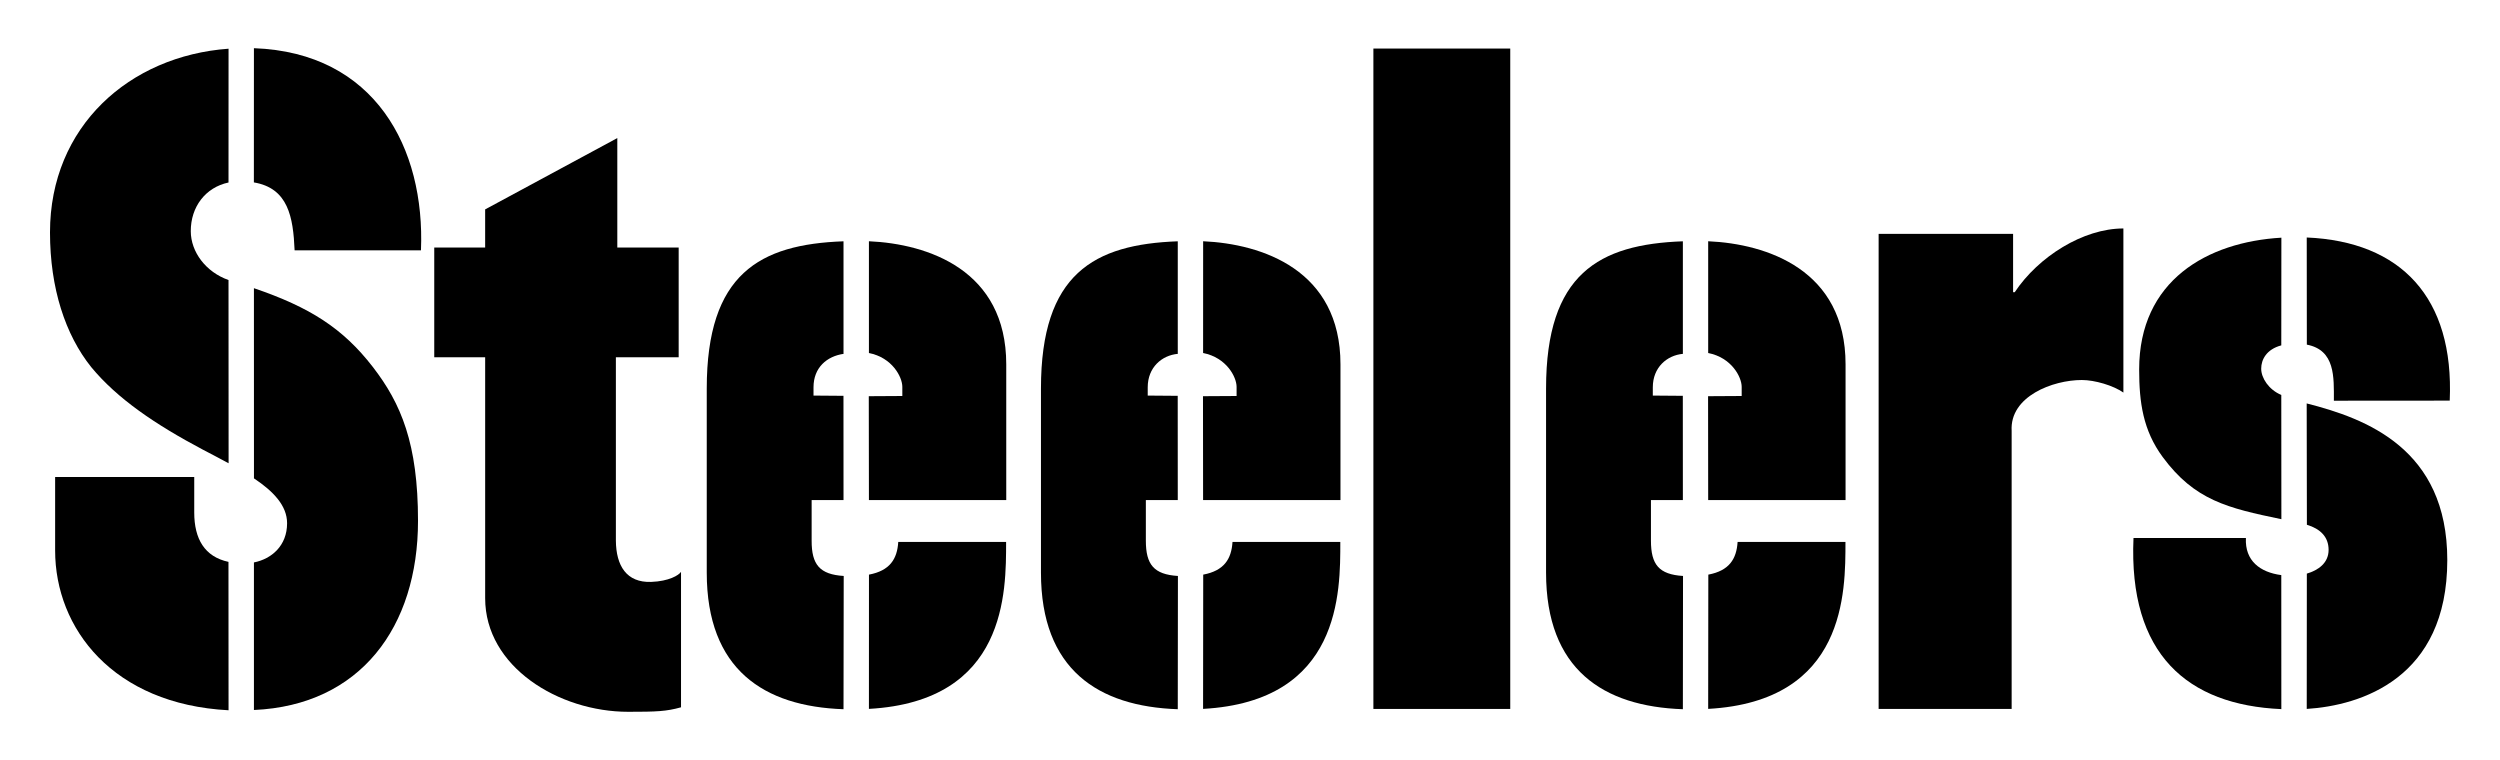
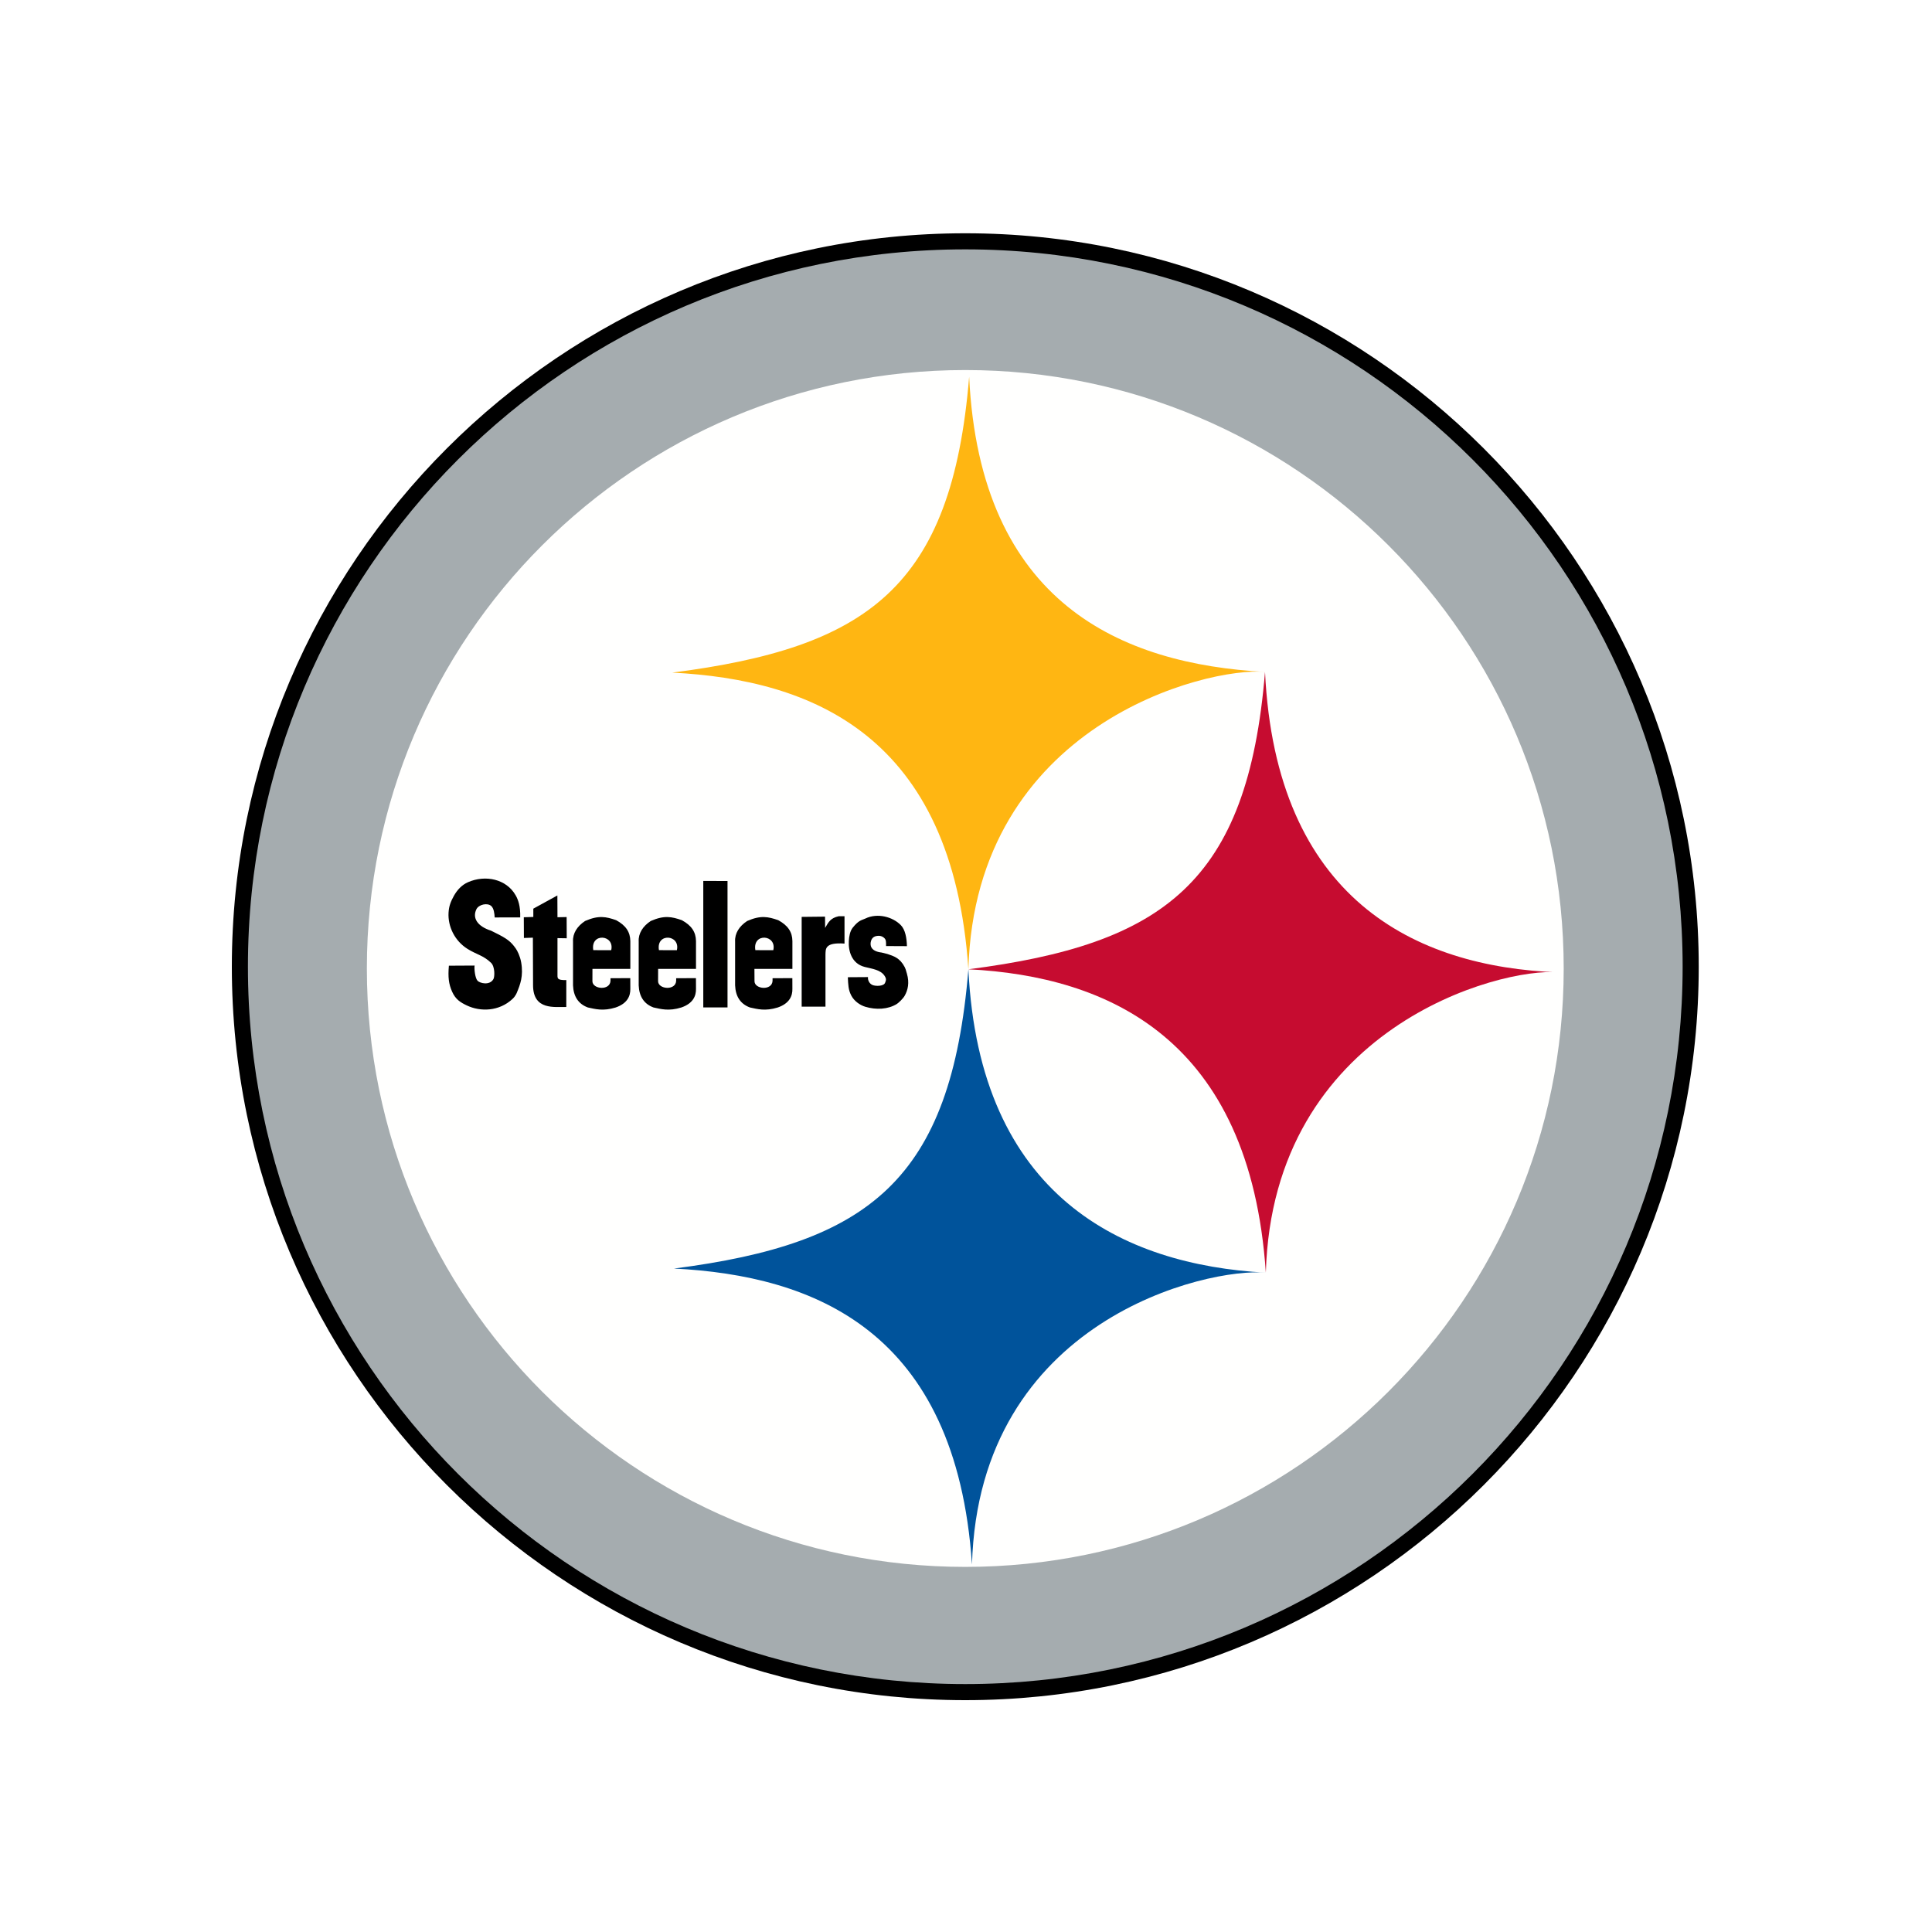
- <svg xmlns="http://www.w3.org/2000/svg" version="1.1" id="Layer_1" x="0px" y="0px" width="250px" height="76px" viewBox="0 0 250 76" style="enable-background:new 0 0 250 76;" xml:space="preserve">
-   <g>
-     <path d="M230.674,23.749c9.396,0.4,14.755,5.978,14.299,16.313l-11.586,0.009c0.005-2.358,0.145-5.057-2.703-5.608L230.674,23.749z   " />
-     <path d="M230.684,57.361c1.136-0.331,2.176-1.06,2.176-2.373c0-1.309-0.839-2.109-2.171-2.512l-0.02-12.133   c5.92,1.506,14.06,4.516,14.06,15.661c0,11.85-8.647,14.543-14.055,14.889L230.684,57.361z" />
-     <path d="M228.134,70.912c-9.386-0.412-15.297-5.474-14.784-17.112h11.241c-0.115,2.281,1.419,3.432,3.538,3.71L228.134,70.912z" />
-     <path d="M228.138,51.92c-5.383-1.116-8.666-1.884-11.868-6.217c-1.966-2.675-2.354-5.45-2.354-8.758   c0-8.887,6.797-12.746,14.222-13.177l-0.009,10.769c-1.472,0.393-2.009,1.412-2.009,2.332c0,0.93,0.753,2.1,2.009,2.626   L228.138,51.92z" />
-     <path d="M43.425,35.728V24.753h5.09V20.94l13.216-7.133v10.946h6.136v10.975h-6.279v18.331c0.019,2.525,1.069,4.218,3.528,4.132   c1.769-0.063,2.771-0.666,2.986-1.007V70.73c-1.476,0.412-2.454,0.45-5.277,0.45c-6.946,0-14.309-4.496-14.309-11.36V35.728H43.425   z" />
-     <rect x="137.339" y="4.855" width="13.686" height="66.039" />
-     <path d="M201.309,23.389v5.832h0.163c2.373-3.564,6.846-6.375,10.867-6.375v16.411c-1.007-0.709-2.862-1.256-4.156-1.256   c-2.896,0-7.224,1.63-7.018,5.091v27.803h-13.302V23.389H201.309z" />
-     <path d="M25.392,4.819c12.108,0.434,17.127,9.98,16.705,20.214H29.461c-0.144-3.327-0.637-6.215-4.074-6.792L25.392,4.819z" />
-     <path d="M25.392,56.244c1.764-0.35,3.317-1.668,3.317-3.921c0-1.765-1.38-3.197-3.313-4.487l-0.004-19.018   c5.584,1.906,8.882,3.991,11.888,7.874c2.828,3.657,4.521,7.675,4.521,15.387c0,10.623-5.771,18.45-16.408,18.921V56.244z" />
-     <path d="M22.855,71.027C11.303,70.419,5.513,62.854,5.513,55.046v-7.344h13.911v3.552c0,2.627,1.031,4.42,3.423,4.933   L22.855,71.027z" />
-     <path d="M22.86,46.326c-0.848-0.46-1.74-0.925-2.603-1.376c-4.707-2.497-8.522-5.071-11.135-8.24C6.539,33.487,5,28.837,5,23.241   C5,12.635,12.947,5.591,22.855,4.87L22.851,18.25c-2.306,0.489-3.782,2.44-3.773,4.873c0.005,2.078,1.51,4.084,3.773,4.88   L22.86,46.326z" />
-     <path d="M86.892,70.889c13.811-0.763,13.714-11.726,13.719-16.696H89.826c-0.105,1.721-0.848,2.876-2.929,3.27L86.892,70.889z" />
-     <path d="M86.892,35.301c2.33,0.456,3.341,2.401,3.341,3.384v0.915l-3.355,0.02l0.014,10.388h13.733V36.433   c0-9.441-7.842-12.046-13.733-12.308v11.181" />
-     <path d="M84.375,35.383c-1.673,0.235-3.024,1.361-3.024,3.346v0.829l2.996,0.024l0.005,10.426h-3.188v4.06   c-0.005,2.397,0.8,3.375,3.207,3.528l-0.02,13.326c-7.952-0.273-13.676-3.959-13.676-13.661V38.853   c0-11.483,5.292-14.418,13.676-14.723v11.277" />
-     <path d="M120.308,70.889c13.82-0.763,13.723-11.726,13.723-16.696h-10.78c-0.11,1.721-0.848,2.876-2.929,3.27L120.308,70.889z" />
-     <path d="M120.313,35.301c2.334,0.456,3.346,2.401,3.346,3.384v0.915l-3.36,0.02l0.01,10.388h13.738V36.433   c0-9.441-7.842-12.046-13.733-12.308l-0.004,11.181" />
-     <path d="M117.796,35.383c-1.62,0.144-3.024,1.361-3.024,3.346v0.829l3,0.024l0.005,10.426h-3.192v4.06   c0,2.397,0.8,3.375,3.207,3.528l-0.015,13.326c-7.957-0.273-13.681-3.959-13.681-13.661V38.853   c0-11.483,5.297-14.418,13.681-14.723v11.277" />
-     <path d="M170.817,70.889c13.819-0.763,13.724-11.726,13.729-16.696h-10.785c-0.11,1.721-0.849,2.876-2.929,3.27L170.817,70.889z" />
-     <path d="M170.817,35.301c2.339,0.456,3.351,2.401,3.351,3.384v0.915l-3.36,0.02l0.01,10.388h13.738V36.433   c0-9.441-7.843-12.046-13.738-12.308v11.181" />
-     <path d="M168.306,35.383c-1.62,0.144-3.025,1.361-3.025,3.346v0.829l3.001,0.024l0.005,10.426h-3.192v4.06   c0,2.397,0.801,3.375,3.207,3.528l-0.015,13.326c-7.952-0.273-13.681-3.959-13.681-13.661V38.853   c0-11.483,5.297-14.418,13.681-14.723v11.277" />
+ <svg xmlns="http://www.w3.org/2000/svg" width="500" height="500" viewBox="0 0 500 500">
+   <g fill="none">
+     <path d="M0 0h500v500h-500z" />
+     <path fill="#000" d="M60 250.184c0 104.667 85.15 189.816 189.816 189.816 104.662 0 189.816-85.15 189.816-189.816 0-104.662-85.154-189.812-189.816-189.812-104.667 0-189.816 85.15-189.816 189.812" />
+     <path fill="#A5ACAF" d="M249.816 435.837c102.527 0 185.649-83.122 185.649-185.653 0-102.527-83.122-185.649-185.649-185.649-102.532 0-185.653 83.122-185.653 185.649 0 102.532 83.122 185.653 185.653 185.653" />
+     <path fill="#FFFFFE" d="M249.816 405.51c85.53 0 154.869-69.339 154.869-154.869s-69.339-154.873-154.869-154.873c-85.534 0-154.873 69.344-154.873 154.873 0 85.53 69.339 154.869 154.873 154.869" />
+     <path fill="#FFB612" d="M250.619 250.85c1.789-63.434 61.709-78.327 76.764-76.961-37.112-2.015-73.737-17.698-76.568-76.384-4.47 54.575-26.369 70.091-76.837 76.568 36.049 1.827 72.537 16.092 76.64 76.777" />
+     <path fill="#C60C30" d="M327.597 329.364c1.789-63.434 60.655-79.087 75.714-77.721-37.236-1.375-73.101-19.073-75.927-77.755-4.47 54.579-26.297 70.484-76.764 76.961 36.049 1.827 72.87 17.83 76.978 78.515" />
+     <path fill="#00539B" d="M251.55 404.865c1.785-63.443 60.988-76.867 76.047-75.5-37.112-2.02-74.147-19.824-76.978-78.515-4.47 54.579-25.72 70.975-76.184 77.447 36.044 1.836 73.007 15.887 77.114 76.568" />
+     <path fill="#000" d="M207.47 237.289l6.046-.064.026 2.916c.909-1.601 1.456-2.558 3.514-3.019h1.503v7.075c-5.205-.367-4.859 1.456-4.927 2.856v13.462h-6.161v-23.227zm27.24 7.574l-5.397-.026c0-.559.013-1.05-.09-1.477-.149-.598-.948-1.166-1.759-1.174-.956 0-1.695.307-2.015 1.234-.384 1.119-.205 2.767 2.707 3.096l1.482.367c1.652.555 3.249 1.016 4.492 3.386.209.406.243.538.576 1.699.704 2.408.239 4.244-.547 5.679-.478.858-1.652 1.926-2.071 2.186-2.284 1.409-5.367 1.558-8.168.709-1.375-.418-2.873-1.469-3.616-2.912-.769-1.49-.786-2.711-.884-4.727l5.218-.034c-.107.816.397 1.759 1.204 2.067.816.32 2.852.333 3.211-.581.252-.645.414-.995-.145-1.836-1.02-1.541-3.202-1.793-5.119-2.276-3.429-.867-4.261-4.189-4.112-6.708.073-1.191.286-2.566 1.038-3.493 1.584-1.96 2.276-1.862 3.224-2.318 3.155-1.533 7.079-.444 9.171 1.678 1.174 1.183 1.558 3.36 1.601 5.461zm-100.081-7.438h-4.278l-2.327.017c-.056-1.02-.209-2.344-.884-2.963-.999-.909-3.262-.406-3.86.858-1.084 2.271.303 4.406 3.796 5.521l.961.478c3.3 1.61 4.214 2.4 5.448 4.142.371.525 1.097 1.896 1.392 3.569.628 3.578-.273 5.798-1.08 7.758 0 0-.307.927-1.157 1.716-3.467 3.236-8.27 3.377-11.831 1.687-1.64-.786-2.903-1.546-3.804-3.569-.888-1.985-1.089-3.787-.833-6.716l6.648-.038c-.124.931.149 3.283.773 3.937.619.649 3.138 1.281 4.107-.436.342-.602.427-3.219-.632-4.227-1.994-1.917-3.715-2.109-6.063-3.578-3.352-2.092-5.132-5.845-4.919-9.406.102-1.687.564-2.861 1.383-4.338.82-1.46 1.981-2.792 3.659-3.527 4.466-1.96 9.923-.841 12.327 3.403.632 1.11 1.264 2.767 1.174 5.713zm3.394-.12v-2.143l6.225-3.416.026 5.636 2.37-.051.026 5.495-2.395-.038v9.146c0 1.251-.226 1.751 2.284 1.712l-.004 6.96c-2.963-.073-8.573.935-8.599-5.61l-.047-12.327-2.323.077-.026-5.363 2.464-.077zm43.986-9.321l6.272.017v32.714h-6.272v-32.731zm13.257 25.96c.009 2.084 4.56 2.511 4.671-.115v-.662l5.124-.026.009 2.737c.051 1.819-.704 3.796-3.779 4.855-3.262 1.016-5.299.406-7.207 0-2.506-.918-3.723-2.912-3.838-5.721v-11.332c-.115-2.126 1.067-3.979 3.121-5.329 3.501-1.529 5.414-1.119 8.044-.209 2.506 1.366 3.638 3.057 3.663 5.418v7.19h-9.829l.021 3.194zm.222-8.048l4.637.017c.956-4.06-5.414-4.586-4.637-.017zm-25.178 8.048c.013 2.084 4.564 2.511 4.68-.115v-.662l5.119-.026.013 2.737c.043 1.819-.709 3.796-3.783 4.855-3.262 1.016-5.299.406-7.207 0-2.506-.918-3.723-2.912-3.838-5.721v-11.332c-.115-2.126 1.072-3.979 3.121-5.329 3.501-1.529 5.418-1.119 8.04-.209 2.511 1.366 3.638 3.057 3.668 5.418v7.19h-9.803l-.009 3.194zm.226-8.048l4.637.017c.956-4.06-5.414-4.586-4.637-.017zm-17.22 8.048c.013 2.084 4.564 2.511 4.68-.115v-.662l5.119-.026.013 2.737c.047 1.819-.709 3.796-3.783 4.855-3.262 1.016-5.303.406-7.207 0-2.506-.918-3.723-2.912-3.838-5.721v-11.332c-.115-2.126 1.072-3.979 3.121-5.329 3.497-1.529 5.418-1.119 8.04-.209 2.511 1.366 3.638 3.057 3.668 5.418v7.19h-9.803l-.009 3.194zm.226-8.048l4.637.017c.956-4.06-5.414-4.586-4.637-.017z" />
  </g>
</svg>
